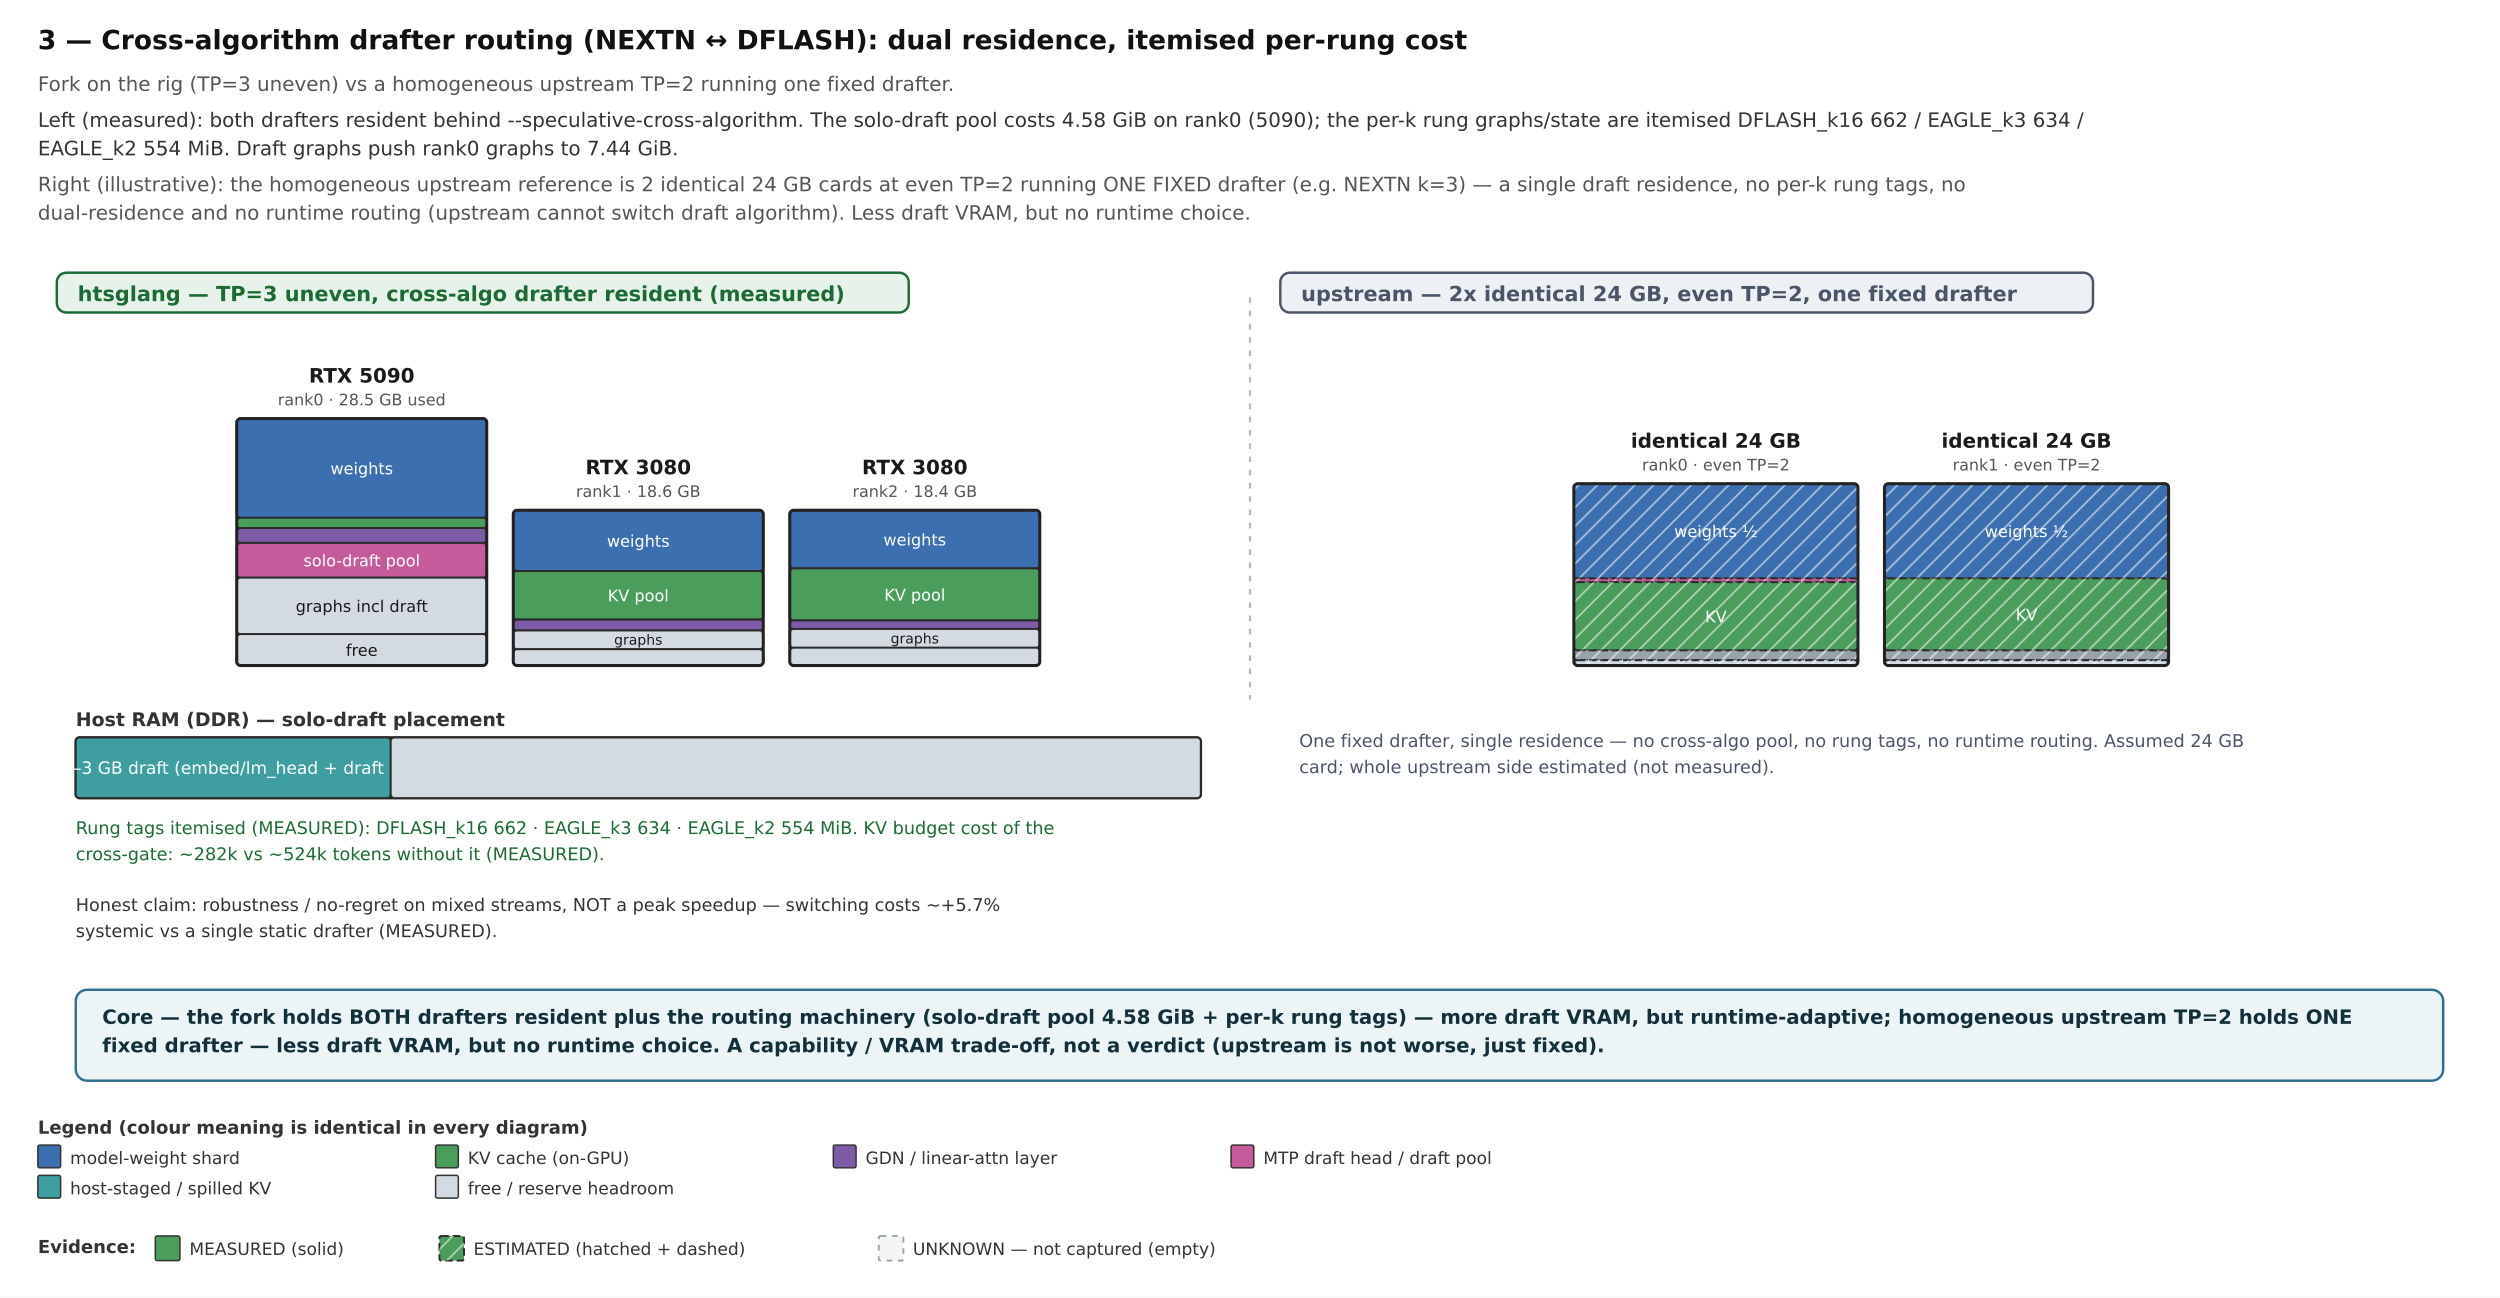
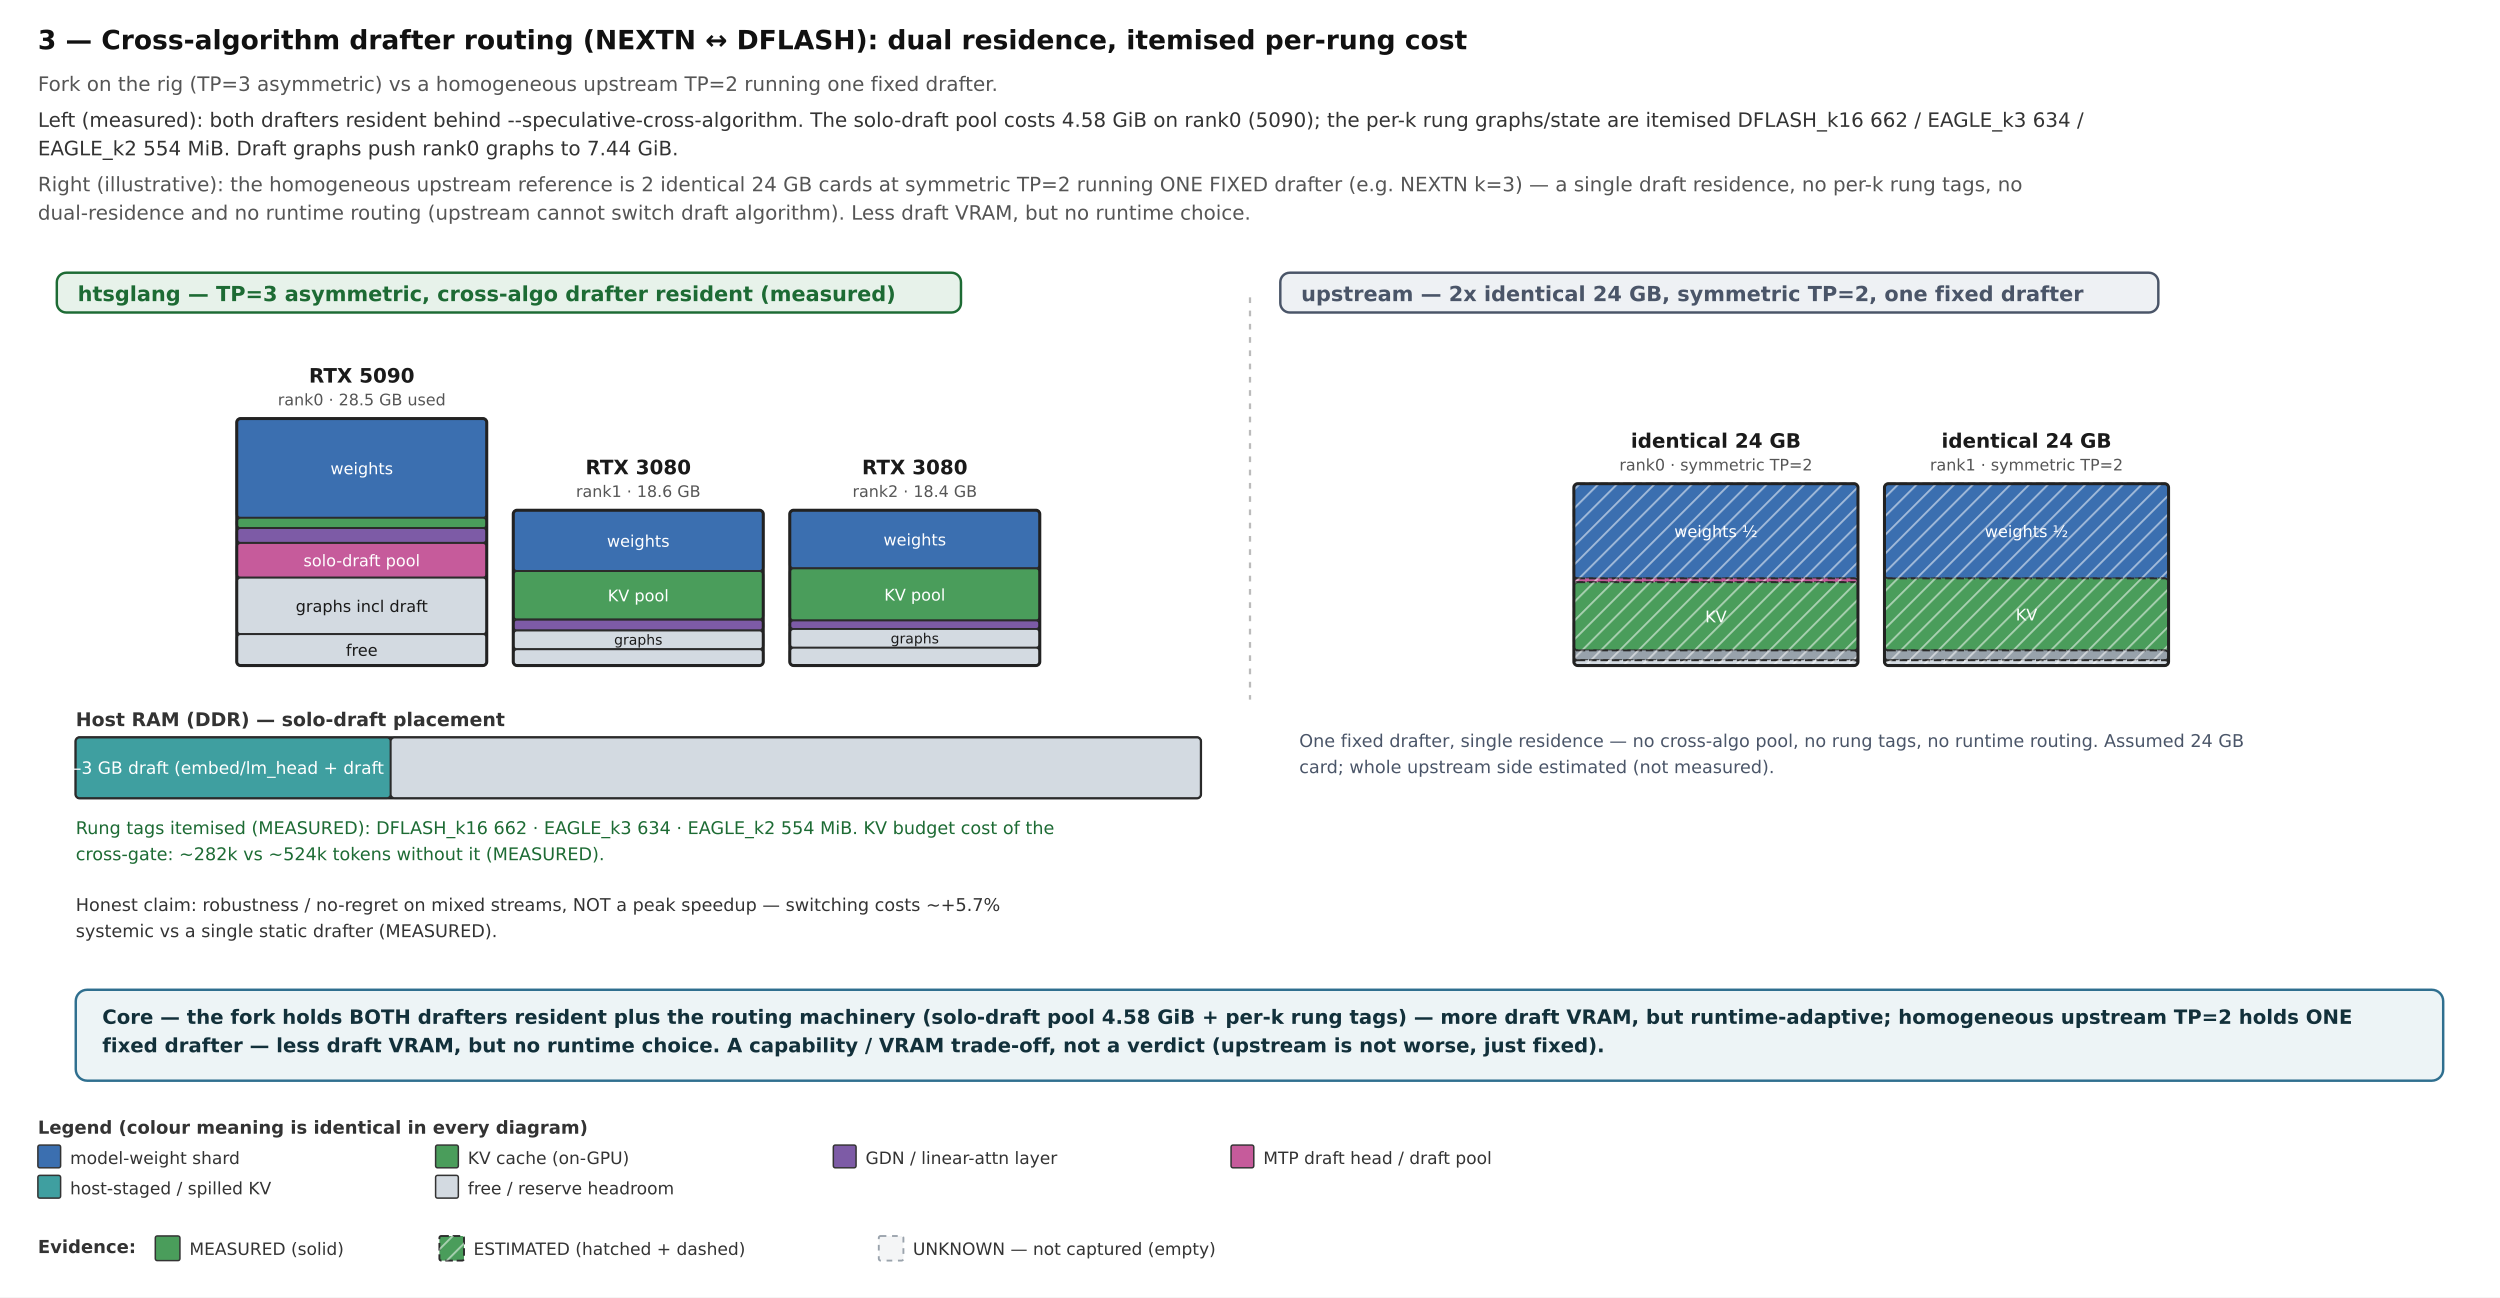
<svg xmlns="http://www.w3.org/2000/svg" viewBox="0 0 1320 685" width="1320" height="685" font-family="sans-serif">
  <defs>
    <pattern id="hatch" patternUnits="userSpaceOnUse" width="7" height="7" patternTransform="rotate(45)">
      <line x1="0" y1="0" x2="0" y2="7" stroke="#ffffff" stroke-width="2" stroke-opacity="0.5" />
    </pattern>
    <marker id="arr" markerWidth="9" markerHeight="9" refX="6.5" refY="3" orient="auto" markerUnits="userSpaceOnUse">
      <path d="M0,0 L7,3 L0,6 Z" fill="#333" />
    </marker>
    <marker id="arrP" markerWidth="9" markerHeight="9" refX="6.5" refY="3" orient="auto" markerUnits="userSpaceOnUse">
      <path d="M0,0 L7,3 L0,6 Z" fill="#8a5a2b" />
    </marker>
    <marker id="arrG" markerWidth="9" markerHeight="9" refX="6.5" refY="3" orient="auto" markerUnits="userSpaceOnUse">
      <path d="M0,0 L7,3 L0,6 Z" fill="#227a3a" />
    </marker>
    <marker id="arrR" markerWidth="9" markerHeight="9" refX="6.5" refY="3" orient="auto" markerUnits="userSpaceOnUse">
      <path d="M0,0 L7,3 L0,6 Z" fill="#c0504d" />
    </marker>
    <marker id="arrB" markerWidth="9" markerHeight="9" refX="6.5" refY="3" orient="auto" markerUnits="userSpaceOnUse">
      <path d="M0,0 L7,3 L0,6 Z" fill="#3b6fb0" />
    </marker>
    <marker id="arrV" markerWidth="9" markerHeight="9" refX="6.5" refY="3" orient="auto" markerUnits="userSpaceOnUse">
      <path d="M0,0 L7,3 L0,6 Z" fill="#7d5ba6" />
    </marker>
  </defs>
  <rect x="0.0" y="0.0" width="1320.0" height="685.0" rx="0" fill="#ffffff" stroke="none" stroke-width="0" />
  <text x="20.0" y="26.0" font-family="DejaVu Sans, Verdana, Arial, sans-serif" font-size="14" font-weight="bold" text-anchor="start" fill="#111">3 — Cross-algorithm drafter routing (NEXTN ↔ DFLASH): dual residence, itemised per-rung cost</text>
-   <text x="20.0" y="48.0" font-family="DejaVu Sans, Verdana, Arial, sans-serif" font-size="10.5" font-weight="normal" text-anchor="start" fill="#555">Fork on the rig (TP=3 uneven) vs a homogeneous upstream TP=2 running one fixed drafter.</text>
+   <text x="20.0" y="48.0" font-family="DejaVu Sans, Verdana, Arial, sans-serif" font-size="10.5" font-weight="normal" text-anchor="start" fill="#555">Fork on the rig (TP=3 asymmetric) vs a homogeneous upstream TP=2 running one fixed drafter.</text>
  <text x="20.0" y="67.0" font-family="DejaVu Sans, Verdana, Arial, sans-serif" font-size="10.5" font-weight="normal" text-anchor="start" fill="#333">Left (measured): both drafters resident behind --speculative-cross-algorithm. The solo-draft pool costs 4.58 GiB on rank0 (5090); the per-k rung graphs/state are itemised DFLASH_k16 662 / EAGLE_k3 634 /</text>
  <text x="20.0" y="82.0" font-family="DejaVu Sans, Verdana, Arial, sans-serif" font-size="10.5" font-weight="normal" text-anchor="start" fill="#333">EAGLE_k2 554 MiB. Draft graphs push rank0 graphs to 7.44 GiB.</text>
-   <text x="20.0" y="101.0" font-family="DejaVu Sans, Verdana, Arial, sans-serif" font-size="10.5" font-weight="normal" text-anchor="start" fill="#555">Right (illustrative): the homogeneous upstream reference is 2 identical 24 GB cards at even TP=2 running ONE FIXED drafter (e.g. NEXTN k=3) — a single draft residence, no per-k rung tags, no</text>
+   <text x="20.0" y="101.0" font-family="DejaVu Sans, Verdana, Arial, sans-serif" font-size="10.5" font-weight="normal" text-anchor="start" fill="#555">Right (illustrative): the homogeneous upstream reference is 2 identical 24 GB cards at symmetric TP=2 running ONE FIXED drafter (e.g. NEXTN k=3) — a single draft residence, no per-k rung tags, no</text>
  <text x="20.0" y="116.0" font-family="DejaVu Sans, Verdana, Arial, sans-serif" font-size="10.5" font-weight="normal" text-anchor="start" fill="#555">dual-residence and no runtime routing (upstream cannot switch draft algorithm). Less draft VRAM, but no runtime choice.</text>
-   <rect x="30.0" y="144.0" width="449.8" height="21.0" rx="5" fill="#e7f2ea" stroke="#1d6b34" stroke-width="1.3" />
-   <text x="41.0" y="159.0" font-family="DejaVu Sans, Verdana, Arial, sans-serif" font-size="11" font-weight="bold" text-anchor="start" fill="#1d6b34">htsglang — TP=3 uneven, cross-algo drafter resident (measured)</text>
-   <rect x="676.0" y="144.0" width="429.1" height="21.0" rx="5" fill="#eef1f4" stroke="#4a5568" stroke-width="1.3" />
-   <text x="687.0" y="159.0" font-family="DejaVu Sans, Verdana, Arial, sans-serif" font-size="11" font-weight="bold" text-anchor="start" fill="#4a5568">upstream — 2x identical 24 GB, even TP=2, one fixed drafter</text>
+   <rect x="30.0" y="144.0" width="477.4" height="21.0" rx="5" fill="#e7f2ea" stroke="#1d6b34" stroke-width="1.3" />
+   <text x="41.0" y="159.0" font-family="DejaVu Sans, Verdana, Arial, sans-serif" font-size="11" font-weight="bold" text-anchor="start" fill="#1d6b34">htsglang — TP=3 asymmetric, cross-algo drafter resident (measured)</text>
+   <rect x="676.0" y="144.0" width="463.6" height="21.0" rx="5" fill="#eef1f4" stroke="#4a5568" stroke-width="1.3" />
+   <text x="687.0" y="159.0" font-family="DejaVu Sans, Verdana, Arial, sans-serif" font-size="11" font-weight="bold" text-anchor="start" fill="#4a5568">upstream — 2x identical 24 GB, symmetric TP=2, one fixed drafter</text>
  <text x="191.0" y="202.0" font-family="DejaVu Sans, Verdana, Arial, sans-serif" font-size="10.5" font-weight="bold" text-anchor="middle" fill="#1a1a1a">RTX 5090</text>
  <text x="191.0" y="214.0" font-family="DejaVu Sans, Verdana, Arial, sans-serif" font-size="8.4" font-weight="normal" text-anchor="middle" fill="#555">rank0 · 28.5 GB used</text>
  <rect x="125.0" y="221.0" width="132.0" height="52.4" rx="2" fill="#3b6fb0" stroke="#2b2b2b" stroke-width="1.0" />
  <text x="191.0" y="250.4" font-family="DejaVu Sans, Verdana, Arial, sans-serif" font-size="8.5" font-weight="normal" text-anchor="middle" fill="#ffffff">weights</text>
  <rect x="125.0" y="273.4" width="132.0" height="5.5" rx="2" fill="#4a9d5b" stroke="#2b2b2b" stroke-width="1.0" />
  <rect x="125.0" y="278.8" width="132.0" height="7.8" rx="2" fill="#7d5ba6" stroke="#2b2b2b" stroke-width="1.0" />
  <rect x="125.0" y="286.7" width="132.0" height="18.3" rx="2" fill="#c65b9b" stroke="#2b2b2b" stroke-width="1.0" />
  <text x="191.0" y="299.0" font-family="DejaVu Sans, Verdana, Arial, sans-serif" font-size="8.5" font-weight="normal" text-anchor="middle" fill="#ffffff">solo-draft pool</text>
  <rect x="125.0" y="305.0" width="132.0" height="29.8" rx="2" fill="#d3dae1" stroke="#2b2b2b" stroke-width="1.0" />
  <text x="191.0" y="323.1" font-family="DejaVu Sans, Verdana, Arial, sans-serif" font-size="8.5" font-weight="normal" text-anchor="middle" fill="#1a1a1a">graphs incl draft</text>
  <rect x="125.0" y="334.8" width="132.0" height="16.6" rx="2" fill="#d3dae1" stroke="#2b2b2b" stroke-width="1.0" />
  <text x="191.0" y="346.3" font-family="DejaVu Sans, Verdana, Arial, sans-serif" font-size="8.5" font-weight="normal" text-anchor="middle" fill="#1a1a1a">free</text>
  <rect x="125.0" y="221.0" width="132.0" height="130.4" rx="2" fill="none" stroke="#222" stroke-width="1.6" />
  <text x="337.0" y="250.4" font-family="DejaVu Sans, Verdana, Arial, sans-serif" font-size="10.5" font-weight="bold" text-anchor="middle" fill="#1a1a1a">RTX 3080</text>
  <text x="337.0" y="262.4" font-family="DejaVu Sans, Verdana, Arial, sans-serif" font-size="8.4" font-weight="normal" text-anchor="middle" fill="#555">rank1 · 18.6 GB</text>
  <rect x="271.0" y="269.4" width="132.0" height="32.1" rx="2" fill="#3b6fb0" stroke="#2b2b2b" stroke-width="1.0" />
  <text x="337.0" y="288.7" font-family="DejaVu Sans, Verdana, Arial, sans-serif" font-size="8.5" font-weight="normal" text-anchor="middle" fill="#ffffff">weights</text>
  <rect x="271.0" y="301.5" width="132.0" height="25.6" rx="2" fill="#4a9d5b" stroke="#2b2b2b" stroke-width="1.0" />
  <text x="337.0" y="317.5" font-family="DejaVu Sans, Verdana, Arial, sans-serif" font-size="8.5" font-weight="normal" text-anchor="middle" fill="#ffffff">KV pool</text>
  <rect x="271.0" y="327.2" width="132.0" height="5.7" rx="2" fill="#7d5ba6" stroke="#2b2b2b" stroke-width="1.0" />
  <rect x="271.0" y="332.9" width="132.0" height="9.9" rx="2" fill="#d3dae1" stroke="#2b2b2b" stroke-width="1.0" />
  <text x="337.0" y="340.4" font-family="DejaVu Sans, Verdana, Arial, sans-serif" font-size="7.4" font-weight="normal" text-anchor="middle" fill="#1a1a1a">graphs</text>
  <rect x="271.0" y="342.8" width="132.0" height="8.6" rx="2" fill="#d3dae1" stroke="#2b2b2b" stroke-width="1.0" />
  <rect x="271.0" y="269.4" width="132.0" height="82.0" rx="2" fill="none" stroke="#222" stroke-width="1.6" />
  <text x="483.0" y="250.4" font-family="DejaVu Sans, Verdana, Arial, sans-serif" font-size="10.5" font-weight="bold" text-anchor="middle" fill="#1a1a1a">RTX 3080</text>
  <text x="483.0" y="262.4" font-family="DejaVu Sans, Verdana, Arial, sans-serif" font-size="8.4" font-weight="normal" text-anchor="middle" fill="#555">rank2 · 18.4 GB</text>
  <rect x="417.0" y="269.4" width="132.0" height="30.7" rx="2" fill="#3b6fb0" stroke="#2b2b2b" stroke-width="1.0" />
  <text x="483.0" y="288.0" font-family="DejaVu Sans, Verdana, Arial, sans-serif" font-size="8.5" font-weight="normal" text-anchor="middle" fill="#ffffff">weights</text>
  <rect x="417.0" y="300.1" width="132.0" height="27.5" rx="2" fill="#4a9d5b" stroke="#2b2b2b" stroke-width="1.0" />
  <text x="483.0" y="317.1" font-family="DejaVu Sans, Verdana, Arial, sans-serif" font-size="8.5" font-weight="normal" text-anchor="middle" fill="#ffffff">KV pool</text>
  <rect x="417.0" y="327.6" width="132.0" height="4.5" rx="2" fill="#7d5ba6" stroke="#2b2b2b" stroke-width="1.0" />
  <rect x="417.0" y="332.1" width="132.0" height="9.9" rx="2" fill="#d3dae1" stroke="#2b2b2b" stroke-width="1.0" />
  <text x="483.0" y="339.7" font-family="DejaVu Sans, Verdana, Arial, sans-serif" font-size="7.4" font-weight="normal" text-anchor="middle" fill="#1a1a1a">graphs</text>
  <rect x="417.0" y="342.0" width="132.0" height="9.4" rx="2" fill="#d3dae1" stroke="#2b2b2b" stroke-width="1.0" />
  <rect x="417.0" y="269.4" width="132.0" height="82.0" rx="2" fill="none" stroke="#222" stroke-width="1.6" />
  <text x="906.0" y="236.4" font-family="DejaVu Sans, Verdana, Arial, sans-serif" font-size="10.5" font-weight="bold" text-anchor="middle" fill="#1a1a1a">identical 24 GB</text>
-   <text x="906.0" y="248.4" font-family="DejaVu Sans, Verdana, Arial, sans-serif" font-size="8.4" font-weight="normal" text-anchor="middle" fill="#555">rank0 · even TP=2</text>
+   <text x="906.0" y="248.4" font-family="DejaVu Sans, Verdana, Arial, sans-serif" font-size="8.4" font-weight="normal" text-anchor="middle" fill="#555">rank0 · symmetric TP=2</text>
  <rect x="831.0" y="255.4" width="150.0" height="50.0" rx="2" fill="#3b6fb0" stroke="#2b2b2b" stroke-width="1.0" stroke-dasharray="4 2" />
  <rect x="831.0" y="255.4" width="150.0" height="50.0" fill="url(#hatch)" stroke="none" />
  <text x="906.0" y="283.6" font-family="DejaVu Sans, Verdana, Arial, sans-serif" font-size="8.5" font-weight="normal" text-anchor="middle" fill="#ffffff">weights ½</text>
  <rect x="831.0" y="305.4" width="150.0" height="2.0" rx="2" fill="#c65b9b" stroke="#2b2b2b" stroke-width="1.0" stroke-dasharray="4 2" />
  <rect x="831.0" y="305.4" width="150.0" height="2.0" fill="url(#hatch)" stroke="none" />
  <rect x="831.0" y="307.4" width="150.0" height="36.0" rx="2" fill="#4a9d5b" stroke="#2b2b2b" stroke-width="1.0" stroke-dasharray="4 2" />
  <rect x="831.0" y="307.4" width="150.0" height="36.0" fill="url(#hatch)" stroke="none" />
  <text x="906.0" y="328.6" font-family="DejaVu Sans, Verdana, Arial, sans-serif" font-size="8.5" font-weight="normal" text-anchor="middle" fill="#ffffff">KV</text>
  <rect x="831.0" y="343.4" width="150.0" height="5.2" rx="2" fill="#98a2ab" stroke="#2b2b2b" stroke-width="1.0" stroke-dasharray="4 2" />
  <rect x="831.0" y="343.4" width="150.0" height="5.2" fill="url(#hatch)" stroke="none" />
  <rect x="831.0" y="348.6" width="150.0" height="2.8" rx="2" fill="#d3dae1" stroke="#2b2b2b" stroke-width="1.0" stroke-dasharray="4 2" />
  <rect x="831.0" y="348.6" width="150.0" height="2.8" fill="url(#hatch)" stroke="none" />
  <rect x="831.0" y="255.4" width="150.0" height="96.0" rx="2" fill="none" stroke="#222" stroke-width="1.6" />
  <text x="1070.0" y="236.4" font-family="DejaVu Sans, Verdana, Arial, sans-serif" font-size="10.5" font-weight="bold" text-anchor="middle" fill="#1a1a1a">identical 24 GB</text>
-   <text x="1070.0" y="248.4" font-family="DejaVu Sans, Verdana, Arial, sans-serif" font-size="8.4" font-weight="normal" text-anchor="middle" fill="#555">rank1 · even TP=2</text>
+   <text x="1070.0" y="248.4" font-family="DejaVu Sans, Verdana, Arial, sans-serif" font-size="8.4" font-weight="normal" text-anchor="middle" fill="#555">rank1 · symmetric TP=2</text>
  <rect x="995.0" y="255.4" width="150.0" height="50.0" rx="2" fill="#3b6fb0" stroke="#2b2b2b" stroke-width="1.0" stroke-dasharray="4 2" />
  <rect x="995.0" y="255.4" width="150.0" height="50.0" fill="url(#hatch)" stroke="none" />
  <text x="1070.0" y="283.6" font-family="DejaVu Sans, Verdana, Arial, sans-serif" font-size="8.5" font-weight="normal" text-anchor="middle" fill="#ffffff">weights ½</text>
  <rect x="995.0" y="305.4" width="150.0" height="38.0" rx="2" fill="#4a9d5b" stroke="#2b2b2b" stroke-width="1.0" stroke-dasharray="4 2" />
  <rect x="995.0" y="305.4" width="150.0" height="38.0" fill="url(#hatch)" stroke="none" />
  <text x="1070.0" y="327.6" font-family="DejaVu Sans, Verdana, Arial, sans-serif" font-size="8.5" font-weight="normal" text-anchor="middle" fill="#ffffff">KV</text>
  <rect x="995.0" y="343.4" width="150.0" height="5.2" rx="2" fill="#98a2ab" stroke="#2b2b2b" stroke-width="1.0" stroke-dasharray="4 2" />
  <rect x="995.0" y="343.4" width="150.0" height="5.2" fill="url(#hatch)" stroke="none" />
  <rect x="995.0" y="348.6" width="150.0" height="2.8" rx="2" fill="#d3dae1" stroke="#2b2b2b" stroke-width="1.0" stroke-dasharray="4 2" />
  <rect x="995.0" y="348.6" width="150.0" height="2.8" fill="url(#hatch)" stroke="none" />
  <rect x="995.0" y="255.4" width="150.0" height="96.0" rx="2" fill="none" stroke="#222" stroke-width="1.6" />
  <line x1="660.0" y1="157.0" x2="660.0" y2="369.4" stroke="#bbb" stroke-width="1.2" stroke-dasharray="3 4" />
  <text x="40.0" y="383.4" font-family="DejaVu Sans, Verdana, Arial, sans-serif" font-size="10" font-weight="bold" text-anchor="start" fill="#333">Host RAM (DDR) — solo-draft placement</text>
  <rect x="40.0" y="389.4" width="594.0" height="32.0" rx="2" fill="none" stroke="#222" stroke-width="1.4" />
  <rect x="40.0" y="389.4" width="166.3" height="32.0" rx="2" fill="#3f9fa0" stroke="#2b2b2b" stroke-width="1.0" />
  <text x="123.2" y="408.6" font-family="DejaVu Sans, Verdana, Arial, sans-serif" font-size="9" font-weight="normal" text-anchor="middle" fill="#ffffff">~2–3 GB draft (embed/lm_head + draft KV)</text>
  <rect x="206.3" y="389.4" width="427.7" height="32.0" rx="2" fill="#d3dae1" stroke="#2b2b2b" stroke-width="1.0" />
  <text x="40.0" y="440.4" font-family="DejaVu Sans, Verdana, Arial, sans-serif" font-size="9.3" font-weight="normal" text-anchor="start" fill="#1d6b34">Rung tags itemised (MEASURED): DFLASH_k16 662 · EAGLE_k3 634 · EAGLE_k2 554 MiB. KV budget cost of the</text>
  <text x="40.0" y="454.2" font-family="DejaVu Sans, Verdana, Arial, sans-serif" font-size="9.3" font-weight="normal" text-anchor="start" fill="#1d6b34">cross-gate: ~282k vs ~524k tokens without it (MEASURED).</text>
  <text x="40.0" y="481.0" font-family="DejaVu Sans, Verdana, Arial, sans-serif" font-size="9.3" font-weight="normal" text-anchor="start" fill="#333">Honest claim: robustness / no-regret on mixed streams, NOT a peak speedup — switching costs ~+5.7%</text>
  <text x="40.0" y="494.8" font-family="DejaVu Sans, Verdana, Arial, sans-serif" font-size="9.3" font-weight="normal" text-anchor="start" fill="#333">systemic vs a single static drafter (MEASURED).</text>
  <text x="686.0" y="394.4" font-family="DejaVu Sans, Verdana, Arial, sans-serif" font-size="9.3" font-weight="normal" text-anchor="start" fill="#4a5568">One fixed drafter, single residence — no cross-algo pool, no rung tags, no runtime routing. Assumed 24 GB</text>
  <text x="686.0" y="408.2" font-family="DejaVu Sans, Verdana, Arial, sans-serif" font-size="9.3" font-weight="normal" text-anchor="start" fill="#4a5568">card; whole upstream side estimated (not measured).</text>
  <rect x="40.0" y="522.6" width="1250.0" height="48.0" rx="6" fill="#edf4f6" stroke="#2f6f8f" stroke-width="1.3" />
  <text x="54.0" y="540.6" font-family="DejaVu Sans, Verdana, Arial, sans-serif" font-size="10.4" font-weight="bold" text-anchor="start" fill="#12303a">Core — the fork holds BOTH drafters resident plus the routing machinery (solo-draft pool 4.58 GiB + per-k rung tags) — more draft VRAM, but runtime-adaptive; homogeneous upstream TP=2 holds ONE</text>
  <text x="54.0" y="555.6" font-family="DejaVu Sans, Verdana, Arial, sans-serif" font-size="10.4" font-weight="bold" text-anchor="start" fill="#12303a">fixed drafter — less draft VRAM, but no runtime choice. A capability / VRAM trade-off, not a verdict (upstream is not worse, just fixed).</text>
  <text x="20.0" y="598.6" font-family="DejaVu Sans, Verdana, Arial, sans-serif" font-size="9.5" font-weight="bold" text-anchor="start" fill="#333">Legend (colour meaning is identical in every diagram)</text>
  <rect x="20.0" y="604.6" width="12.0" height="12.0" rx="1" fill="#3b6fb0" stroke="#333" stroke-width="0.8" />
  <text x="37.0" y="614.6" font-family="DejaVu Sans, Verdana, Arial, sans-serif" font-size="9" font-weight="normal" text-anchor="start" fill="#333">model-weight shard</text>
  <rect x="230.0" y="604.6" width="12.0" height="12.0" rx="1" fill="#4a9d5b" stroke="#333" stroke-width="0.8" />
  <text x="247.0" y="614.6" font-family="DejaVu Sans, Verdana, Arial, sans-serif" font-size="9" font-weight="normal" text-anchor="start" fill="#333">KV cache (on-GPU)</text>
  <rect x="440.0" y="604.6" width="12.0" height="12.0" rx="1" fill="#7d5ba6" stroke="#333" stroke-width="0.8" />
  <text x="457.0" y="614.6" font-family="DejaVu Sans, Verdana, Arial, sans-serif" font-size="9" font-weight="normal" text-anchor="start" fill="#333">GDN / linear-attn layer</text>
  <rect x="650.0" y="604.6" width="12.0" height="12.0" rx="1" fill="#c65b9b" stroke="#333" stroke-width="0.8" />
  <text x="667.0" y="614.6" font-family="DejaVu Sans, Verdana, Arial, sans-serif" font-size="9" font-weight="normal" text-anchor="start" fill="#333">MTP draft head / draft pool</text>
  <rect x="20.0" y="620.6" width="12.0" height="12.0" rx="1" fill="#3f9fa0" stroke="#333" stroke-width="0.8" />
  <text x="37.0" y="630.6" font-family="DejaVu Sans, Verdana, Arial, sans-serif" font-size="9" font-weight="normal" text-anchor="start" fill="#333">host-staged / spilled KV</text>
  <rect x="230.0" y="620.6" width="12.0" height="12.0" rx="1" fill="#d3dae1" stroke="#333" stroke-width="0.8" />
  <text x="247.0" y="630.6" font-family="DejaVu Sans, Verdana, Arial, sans-serif" font-size="9" font-weight="normal" text-anchor="start" fill="#333">free / reserve headroom</text>
  <text x="20.0" y="661.6" font-family="DejaVu Sans, Verdana, Arial, sans-serif" font-size="9.5" font-weight="bold" text-anchor="start" fill="#333">Evidence:</text>
  <rect x="82.0" y="652.6" width="13.0" height="13.0" rx="1" fill="#4a9d5b" stroke="#333" stroke-width="0.8" />
  <text x="100.0" y="662.6" font-family="DejaVu Sans, Verdana, Arial, sans-serif" font-size="9" font-weight="normal" text-anchor="start" fill="#333">MEASURED (solid)</text>
  <rect x="232.0" y="652.6" width="13.0" height="13.0" rx="1" fill="#4a9d5b" stroke="#2b2b2b" stroke-width="1.0" stroke-dasharray="4 2" />
  <rect x="232" y="652.6" width="13" height="13" fill="url(#hatch)" stroke="none" />
  <text x="250.0" y="662.6" font-family="DejaVu Sans, Verdana, Arial, sans-serif" font-size="9" font-weight="normal" text-anchor="start" fill="#333">ESTIMATED (hatched + dashed)</text>
  <rect x="464.0" y="652.6" width="13.0" height="13.0" rx="1" fill="#f4f5f6" stroke="#9aa3ac" stroke-width="1.0" stroke-dasharray="3 3" />
  <text x="482.0" y="662.6" font-family="DejaVu Sans, Verdana, Arial, sans-serif" font-size="9" font-weight="normal" text-anchor="start" fill="#333">UNKNOWN — not captured (empty)</text>
</svg>
